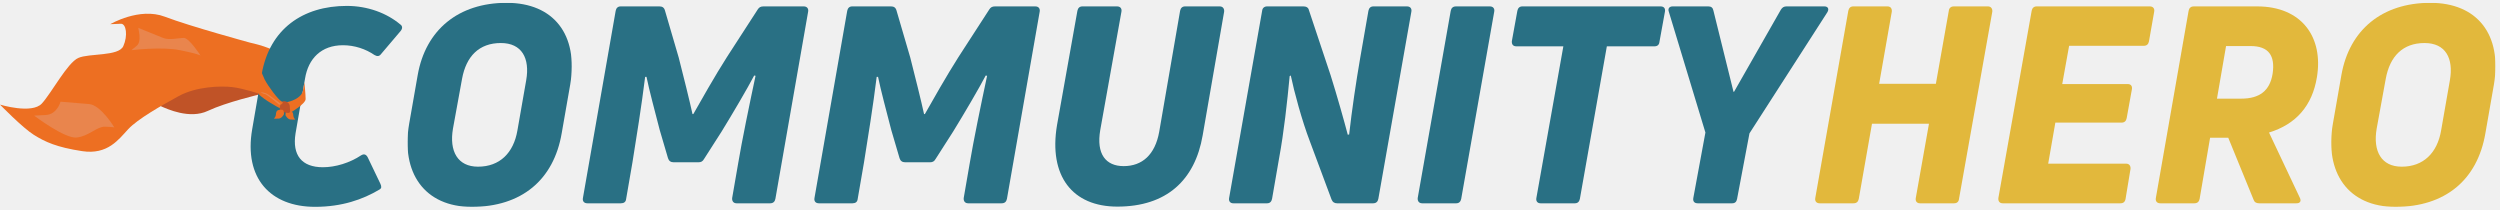
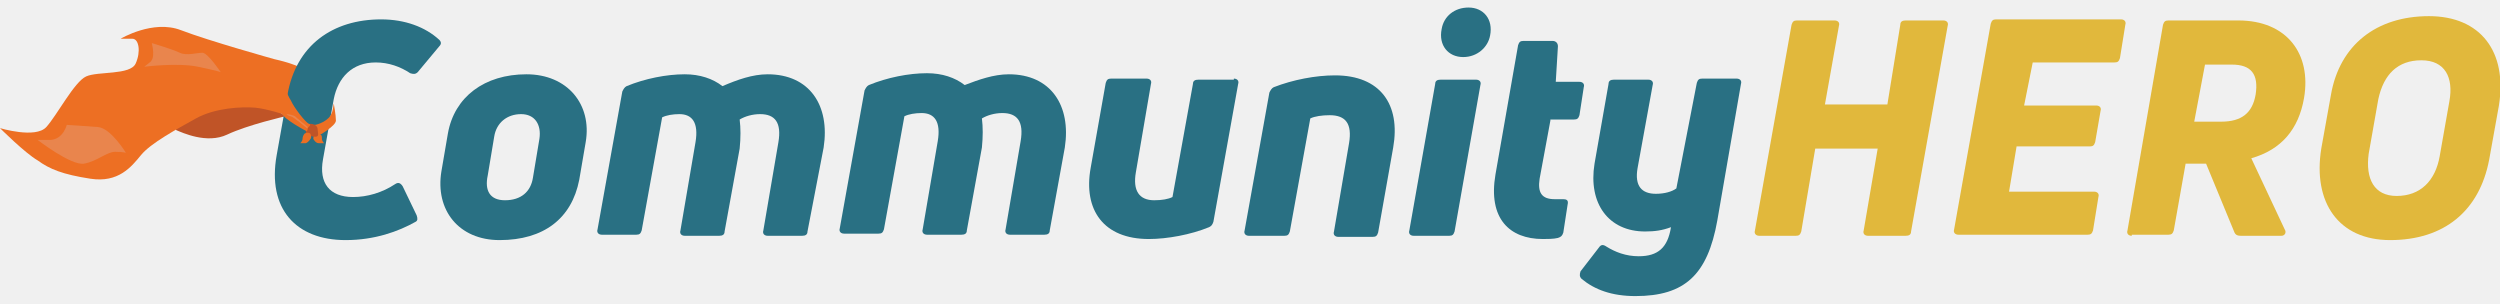
- <svg xmlns="http://www.w3.org/2000/svg" xmlns:xlink="http://www.w3.org/1999/xlink" width="250px" height="21px" viewBox="0 0 250 21" version="1.1">
-   <defs>
-     <polygon id="path-1" points="0.197 0.154 16.632 0.154 16.632 20.56 0.197 20.56 0.197 0.154" />
-     <polygon id="path-3" points="0.233 0.154 16.668 0.154 16.668 20.56 0.233 20.56 0.233 0.154" />
-   </defs>
-   <g id="Welcome" stroke="none" stroke-width="1" fill="none" fill-rule="evenodd">
-     <g id="NeedsGap-V2" transform="translate(-94, -44)">
-       <g id="Header">
-         <g id="Logo2" transform="translate(94, 44)">
-           <g id="Group-3" transform="translate(40.55056, 0.127897)">
-             <mask id="mask-2" fill="white">
-               <use xlink:href="#path-1" />
-             </mask>
-             <g id="Clip-2" />
-             <path d="M7.251,16.54 C9.426,16.54 10.803,15.163 11.188,12.932 L12.07,7.892 C12.455,5.689 11.629,4.175 9.536,4.175 C7.361,4.175 6.067,5.496 5.654,7.755 L4.745,12.739 C4.36,14.997 5.213,16.54 7.251,16.54 M6.618,20.56 C1.909,20.56 -0.486,17.145 0.367,12.243 L1.221,7.369 C2.019,2.852 5.296,0.154 10.115,0.154 C14.823,0.154 17.301,3.348 16.475,8.305 L15.622,13.18 C14.823,17.889 11.574,20.56 6.618,20.56" id="Fill-1" fill="#297084" mask="url(#mask-2)" />
-           </g>
-           <path d="M58.732,20.33 C58.401,20.33 58.236,20.11 58.291,19.807 L61.568,1.08 C61.623,0.805 61.788,0.64 62.063,0.64 L65.946,0.64 C66.221,0.64 66.414,0.75 66.496,1.053 L67.873,5.762 C68.314,7.47 69.002,10.251 69.25,11.407 L69.332,11.407 C69.966,10.278 71.562,7.47 72.692,5.707 L75.775,0.943 C75.913,0.722 76.078,0.64 76.354,0.64 L80.374,0.64 C80.704,0.64 80.869,0.86 80.814,1.163 L77.538,19.89 C77.483,20.165 77.317,20.33 77.015,20.33 L73.655,20.33 C73.352,20.33 73.187,20.11 73.215,19.807 L73.821,16.31 C74.178,14.162 74.949,10.416 75.555,7.58 L75.418,7.552 C74.757,8.819 73.27,11.352 72.168,13.142 L70.406,15.896 C70.268,16.144 70.103,16.227 69.855,16.227 L67.35,16.227 C67.075,16.227 66.882,16.089 66.799,15.814 L65.973,13.005 C65.532,11.297 64.899,8.929 64.651,7.69 L64.514,7.69 C64.156,10.581 63.633,13.831 63.247,16.227 L62.614,19.89 C62.586,20.193 62.393,20.33 62.091,20.33 L58.732,20.33 Z" id="Fill-4" fill="#297084" />
-           <path d="M81.886,20.33 C81.556,20.33 81.391,20.11 81.446,19.807 L84.722,1.08 C84.778,0.805 84.943,0.64 85.218,0.64 L89.1,0.64 C89.376,0.64 89.568,0.75 89.651,1.053 L91.028,5.762 C91.468,7.47 92.157,10.251 92.405,11.407 L92.487,11.407 C93.121,10.278 94.717,7.47 95.846,5.707 L98.93,0.943 C99.068,0.722 99.233,0.64 99.508,0.64 L103.529,0.64 C103.859,0.64 104.024,0.86 103.969,1.163 L100.693,19.89 C100.637,20.165 100.472,20.33 100.169,20.33 L96.81,20.33 C96.507,20.33 96.342,20.11 96.37,19.807 L96.975,16.31 C97.333,14.162 98.104,10.416 98.71,7.58 L98.572,7.552 C97.911,8.819 96.425,11.352 95.323,13.142 L93.561,15.896 C93.423,16.144 93.258,16.227 93.01,16.227 L90.504,16.227 C90.229,16.227 90.036,16.089 89.954,15.814 L89.128,13.005 C88.687,11.297 88.054,8.929 87.806,7.69 L87.668,7.69 C87.311,10.581 86.787,13.831 86.402,16.227 L85.769,19.89 C85.741,20.193 85.548,20.33 85.246,20.33 L81.886,20.33 Z" id="Fill-6" fill="#297084" />
-           <path d="M111.732,20.661 C107.244,20.661 104.848,17.604 105.702,12.509 L107.74,1.08 C107.795,0.805 107.96,0.64 108.235,0.64 L111.704,0.64 C112.035,0.64 112.2,0.86 112.145,1.163 L110.025,13.005 C109.612,15.401 110.576,16.612 112.365,16.612 C114.21,16.612 115.504,15.483 115.917,13.198 L118.01,1.08 C118.065,0.805 118.23,0.64 118.505,0.64 L121.975,0.64 C122.278,0.64 122.443,0.86 122.415,1.163 L120.268,13.528 C119.497,18.017 116.661,20.661 111.732,20.661" id="Fill-8" fill="#297084" />
-           <path d="M123.323,20.33 C123.02,20.33 122.855,20.11 122.91,19.807 L126.214,1.08 C126.241,0.805 126.434,0.64 126.71,0.64 L130.344,0.64 C130.619,0.64 130.84,0.75 130.895,1.025 L133.07,7.552 C133.703,9.562 134.447,12.206 134.777,13.473 L134.915,13.446 C135.19,10.995 135.603,8.213 136.016,5.817 L136.842,1.08 C136.897,0.805 137.063,0.64 137.338,0.64 L140.697,0.64 C141.028,0.64 141.193,0.86 141.138,1.163 L137.833,19.89 C137.778,20.165 137.613,20.33 137.31,20.33 L133.703,20.33 C133.455,20.33 133.263,20.22 133.153,19.945 L130.977,14.106 C130.206,12.096 129.408,9.149 129.078,7.552 L128.967,7.607 C128.72,10.223 128.389,13.225 127.921,15.759 L127.205,19.89 C127.15,20.165 126.985,20.33 126.71,20.33 L123.323,20.33 Z" id="Fill-10" fill="#297084" />
-           <path d="M146.12,19.89 C146.065,20.165 145.9,20.33 145.625,20.33 L142.211,20.33 C141.908,20.33 141.742,20.11 141.77,19.807 L145.074,1.08 C145.129,0.805 145.294,0.64 145.597,0.64 L148.984,0.64 C149.314,0.64 149.48,0.86 149.424,1.163 L146.12,19.89 Z" id="Fill-12" fill="#297084" />
-           <path d="M166.054,0.64 C166.385,0.64 166.55,0.832 166.495,1.163 L165.944,4.192 C165.917,4.468 165.752,4.633 165.449,4.633 L160.685,4.633 L157.987,19.89 C157.932,20.165 157.767,20.33 157.491,20.33 L154.049,20.33 C153.746,20.33 153.581,20.11 153.636,19.807 L156.335,4.633 L151.626,4.633 C151.296,4.633 151.158,4.413 151.186,4.109 L151.736,1.08 C151.792,0.805 151.957,0.64 152.232,0.64 L166.054,0.64 Z" id="Fill-14" fill="#297084" />
-           <path d="M169.771,20.33 C169.44,20.33 169.275,20.137 169.33,19.807 L170.541,13.253 L166.879,1.163 C166.769,0.86 166.935,0.64 167.265,0.64 L170.844,0.64 C171.12,0.64 171.285,0.777 171.34,1.053 L173.35,9.177 L173.405,9.177 L178.086,0.97 C178.224,0.75 178.389,0.64 178.637,0.64 L182.437,0.64 C182.794,0.64 182.932,0.888 182.74,1.218 L174.947,13.335 L173.708,19.89 C173.653,20.193 173.488,20.33 173.213,20.33 L169.771,20.33 Z" id="Fill-16" fill="#297084" />
-           <path d="M194.881,1.08 C194.908,0.805 195.101,0.64 195.376,0.64 L198.791,0.64 C199.093,0.64 199.259,0.86 199.231,1.163 L195.9,19.89 C195.872,20.165 195.707,20.33 195.404,20.33 L191.99,20.33 C191.687,20.33 191.522,20.11 191.577,19.807 L192.898,12.371 L187.199,12.371 L185.877,19.89 C185.822,20.165 185.657,20.33 185.354,20.33 L181.967,20.33 C181.637,20.33 181.471,20.11 181.526,19.807 L184.831,1.08 C184.886,0.805 185.051,0.64 185.326,0.64 L188.74,0.64 C189.071,0.64 189.208,0.86 189.181,1.163 L187.915,8.378 L193.587,8.378 L194.881,1.08 Z" id="Fill-18" fill="#E2B83C" />
-           <path d="M214.897,4.137 C214.842,4.413 214.677,4.578 214.401,4.578 L206.912,4.578 L206.224,8.406 L212.777,8.406 C213.08,8.406 213.245,8.599 213.19,8.929 L212.667,11.82 C212.612,12.096 212.446,12.261 212.171,12.261 L205.535,12.261 L204.819,16.365 L212.612,16.365 C212.915,16.365 213.08,16.585 213.052,16.888 L212.556,19.89 C212.501,20.192 212.336,20.33 212.033,20.33 L200.276,20.33 C199.946,20.33 199.808,20.11 199.836,19.807 L203.167,1.08 C203.222,0.805 203.388,0.64 203.663,0.64 L214.979,0.64 C215.31,0.64 215.475,0.86 215.42,1.163 L214.897,4.137 Z" id="Fill-20" fill="#E2B83C" />
-           <path d="M221.697,9.865 L224.12,9.865 C225.965,9.865 226.983,9.067 227.259,7.387 C227.534,5.569 226.874,4.605 225.056,4.605 L222.606,4.605 L221.697,9.865 Z M216.025,20.33 C215.695,20.33 215.529,20.11 215.584,19.807 L218.861,1.08 C218.916,0.805 219.081,0.64 219.384,0.64 L225.717,0.64 C230.178,0.64 232.353,3.724 231.692,7.717 C231.224,10.581 229.599,12.426 226.901,13.253 L229.985,19.779 C230.15,20.11 230.012,20.33 229.654,20.33 L225.91,20.33 C225.634,20.33 225.442,20.22 225.359,19.972 L222.826,13.776 L221.009,13.776 L219.962,19.89 C219.907,20.165 219.742,20.33 219.439,20.33 L216.025,20.33 Z" id="Fill-22" fill="#E2B83C" />
-           <g id="Group-26" transform="translate(232.8841, 0.127897)">
-             <mask id="mask-4" fill="white">
-               <use xlink:href="#path-3" />
-             </mask>
-             <g id="Clip-25" />
-             <path d="M7.287,16.54 C9.463,16.54 10.839,15.163 11.225,12.932 L12.106,7.892 C12.491,5.689 11.665,4.175 9.573,4.175 C7.397,4.175 6.103,5.496 5.69,7.755 L4.782,12.739 C4.396,14.997 5.25,16.54 7.287,16.54 M6.654,20.56 C1.946,20.56 -0.45,17.145 0.404,12.243 L1.257,7.369 C2.056,2.852 5.332,0.154 10.151,0.154 C14.859,0.154 17.337,3.348 16.511,8.305 L15.658,13.18 C14.859,17.889 11.61,20.56 6.654,20.56" id="Fill-24" fill="#E2B83C" mask="url(#mask-4)" />
-           </g>
-           <path d="M26.057,9.416 C26.057,9.416 22.601,10.228 20.785,11.088 C18.966,11.95 16.682,10.878 16.147,10.649 C15.613,10.421 18.506,8.817 20.015,8.565 C21.524,8.314 23.788,8.157 24.7,8.565 C25.612,8.974 26.057,9.416 26.057,9.416" id="Fill-27" fill="#C05327" />
-           <path d="M25.003,4.264 C25.003,4.264 27.726,4.85 27.713,5.453 C27.7,6.056 26.629,5.782 27.2,6.507 C27.771,7.231 26.861,7.457 26.634,8.001 C26.407,8.544 26.057,9.416 26.057,9.416 C26.057,9.416 24.314,8.829 23.193,8.705 C22.072,8.581 19.643,8.638 17.864,9.612 C16.085,10.586 13.779,11.895 12.82,12.919 C11.862,13.944 10.767,15.504 8.212,15.114 C5.658,14.723 4.516,14.193 3.383,13.484 C2.249,12.776 0,10.461 0,10.461 C0,10.461 3.194,11.435 4.186,10.35 C5.177,9.264 6.738,6.282 7.829,5.795 C8.92,5.309 11.863,5.654 12.331,4.614 C12.8,3.573 12.626,2.356 12.085,2.376 C11.544,2.396 11.025,2.419 11.025,2.419 C11.025,2.419 13.939,0.698 16.484,1.67 C19.029,2.641 25.003,4.264 25.003,4.264" id="Fill-29" fill="#ED6F22" />
-           <path d="M13.828,2.787 C13.828,2.912 14.206,4.139 13.671,4.579 L13.137,5.02 C13.137,5.02 16.155,4.642 18.01,5.02 C19.866,5.397 20.054,5.554 20.054,5.554 C20.054,5.554 18.922,3.793 18.388,3.793 C17.853,3.793 16.91,4.045 16.312,3.793 C15.715,3.542 13.828,2.787 13.828,2.787" id="Fill-31" fill="#E9854D" />
-           <path d="M31.507,20.683 C27.034,20.683 24.377,17.809 25.218,12.928 L26.167,7.424 C26.953,2.896 30.287,0.591 34.679,0.591 C36.793,0.591 38.691,1.324 40.019,2.435 C40.263,2.598 40.263,2.842 40.074,3.086 L38.094,5.418 C37.932,5.635 37.715,5.662 37.444,5.499 C36.576,4.903 35.465,4.523 34.299,4.523 C32.13,4.523 30.829,5.851 30.504,7.858 L29.555,13.335 C29.203,15.531 30.179,16.724 32.293,16.724 C33.54,16.724 34.977,16.29 36.116,15.531 C36.387,15.368 36.604,15.422 36.766,15.721 L38.04,18.378 C38.176,18.676 38.149,18.839 37.959,18.948 C36.278,19.951 34.191,20.683 31.507,20.683" id="Fill-33" fill="#297084" />
-           <path d="M30.28,9.132 C30.086,9.841 28.99,10.187 28.66,10.21 C28.33,10.234 28.675,10.83 28.675,10.83 L29.039,11.27 C29.039,11.27 30.563,10.387 30.563,9.906 C30.563,9.425 30.438,8.242 30.438,8.242 C30.438,8.242 30.309,9.024 30.28,9.132" id="Fill-35" fill="#ED6F22" />
-           <path d="M28.547,11.518 C28.547,11.518 28.741,11.929 29.055,11.953 C29.369,11.977 29.526,11.953 29.526,11.953 C29.526,11.953 29.345,11.784 29.333,11.578 C29.321,11.373 29.284,11.204 29.14,11.143 C28.994,11.083 28.717,11.059 28.632,11.143 C28.547,11.228 28.547,11.518 28.547,11.518" id="Fill-37" fill="#ED6F22" />
-           <path d="M28.976,10.619 C28.976,10.915 29.124,11.297 28.829,11.297 C28.533,11.297 27.974,11.162 27.974,10.867 C27.974,10.572 28.078,10.118 28.374,10.118 C28.669,10.118 28.976,10.324 28.976,10.619" id="Fill-39" fill="#C05327" />
-           <path d="M28.401,11.41 C28.401,11.41 28.201,11.834 27.877,11.859 C27.553,11.884 27.391,11.859 27.391,11.859 C27.391,11.859 27.578,11.684 27.591,11.472 C27.603,11.26 27.64,11.086 27.79,11.023 C27.939,10.961 28.226,10.936 28.313,11.023 C28.401,11.111 28.401,11.41 28.401,11.41" id="Fill-41" fill="#ED6F22" />
-           <path d="M26.467,7.954 C26.808,8.619 27.847,10.005 28.149,10.137 C28.479,10.282 28.093,10.425 28.041,10.506 C27.998,10.574 27.974,10.821 27.974,10.821 C27.974,10.821 25.749,9.646 25.749,9.165 C25.749,8.684 26.066,7.033 26.066,7.033 C26.066,7.033 26.414,7.851 26.467,7.954" id="Fill-43" fill="#ED6F22" />
-           <path d="M28.059,10.37 C28.059,10.37 27.968,10.414 27.964,10.461 L27.96,10.508 C27.96,10.508 26.695,9.429 26.483,9.4 C26.27,9.37 26.058,9.229 26.058,9.229 C26.03,9.217 26.481,9.212 26.86,9.47 C27.115,9.644 28.068,10.377 28.059,10.37" id="Fill-45" fill="#E9854D" />
-           <path d="M6.054,10.169 C6.054,10.169 5.724,11.442 4.569,11.501 L3.413,11.56 C3.413,11.56 6.455,13.872 7.658,13.754 C8.861,13.636 9.686,12.645 10.488,12.669 C11.29,12.693 11.431,12.74 11.431,12.74 C11.431,12.74 10.087,10.499 8.908,10.405 C7.729,10.311 6.054,10.169 6.054,10.169" id="Fill-47" fill="#E9854D" />
-         </g>
-       </g>
+ <svg xmlns="http://www.w3.org/2000/svg" version="1.1" id="Layer_1" x="0px" y="0px" viewBox="0 0 232.2 28.2" style="enable-background:new 0 0 232.2 28.2;" xml:space="preserve">
+   <style type="text/css">
+ 	.st0{fill:#297083;}
+ 	.st1{fill:#E1B83C;}
+ 	.st2{fill:#C05427;}
+ 	.st3{fill:#ED6F23;}
+ 	.st4{fill:#E9854D;}
+ </style>
+   <g>
+     <g>
+       <path class="st0" d="M46.4,22.3c-3.8,0-6-2.8-5.4-6.4l0.6-3.5C42.2,9,45,6.9,48.9,6.9c3.8,0,6.1,2.8,5.5,6.3l-0.6,3.5    C53.1,20.3,50.5,22.3,46.4,22.3z M46.9,18.6c1.5,0,2.4-0.8,2.6-2.1l0.6-3.6c0.2-1.3-0.4-2.3-1.7-2.3c-1.3,0-2.3,0.8-2.5,2.1    l-0.6,3.6C45,17.7,45.5,18.6,46.9,18.6z" />
+       <path class="st0" d="M71.3,6.9c3.9,0,5.8,2.9,5.2,6.8L75,21.5c0,0.3-0.2,0.4-0.5,0.4h-3.2c-0.3,0-0.5-0.2-0.4-0.5l1.4-8.2    c0.3-1.8-0.3-2.6-1.7-2.6c-0.7,0-1.4,0.2-1.9,0.5c0.1,0.8,0.1,1.7,0,2.7l-1.4,7.7c0,0.3-0.2,0.4-0.5,0.4h-3.2    c-0.3,0-0.5-0.2-0.4-0.5l1.4-8.2c0.3-1.8-0.3-2.6-1.5-2.6c-0.6,0-1.2,0.1-1.6,0.3l-1.9,10.5c-0.1,0.3-0.2,0.4-0.5,0.4h-3.2    c-0.3,0-0.5-0.2-0.4-0.5l2.3-12.8c0.1-0.2,0.2-0.4,0.4-0.5c1.7-0.7,3.7-1.1,5.4-1.1c1.4,0,2.6,0.4,3.5,1.1    C68.5,7.4,69.9,6.9,71.3,6.9z" />
+       <path class="st0" d="M93.7,6.9c3.9,0,5.8,2.9,5.2,6.8l-1.4,7.7c0,0.3-0.2,0.4-0.5,0.4h-3.2c-0.3,0-0.5-0.2-0.4-0.5l1.4-8.2    c0.3-1.8-0.3-2.6-1.7-2.6c-0.7,0-1.4,0.2-1.9,0.5c0.1,0.8,0.1,1.7,0,2.7l-1.4,7.7c0,0.3-0.2,0.4-0.5,0.4h-3.2    c-0.3,0-0.5-0.2-0.4-0.5l1.4-8.2c0.3-1.8-0.3-2.6-1.5-2.6c-0.6,0-1.2,0.1-1.6,0.3l-1.9,10.5c-0.1,0.3-0.2,0.4-0.5,0.4h-3.2    c-0.3,0-0.5-0.2-0.4-0.5l2.3-12.8c0.1-0.2,0.2-0.4,0.4-0.5c1.7-0.7,3.7-1.1,5.4-1.1c1.4,0,2.6,0.4,3.5,1.1    C90.9,7.4,92.3,6.9,93.7,6.9z" />
+       <path class="st0" d="M114.6,7.3c0.3,0,0.5,0.2,0.4,0.5l-2.3,12.8c-0.1,0.3-0.2,0.4-0.4,0.5c-1.7,0.7-3.9,1.1-5.6,1.1    c-4.2,0-6.1-2.7-5.4-6.6l1.4-7.9c0.1-0.3,0.2-0.4,0.5-0.4h3.3c0.3,0,0.5,0.2,0.4,0.5l-1.4,8.2c-0.3,1.7,0.3,2.6,1.7,2.6    c0.7,0,1.3-0.1,1.7-0.3l1.9-10.5c0-0.3,0.2-0.4,0.5-0.4H114.6z" />
+       <path class="st0" d="M116,21.9c-0.3,0-0.5-0.2-0.4-0.5l2.3-12.8c0.1-0.2,0.2-0.4,0.4-0.5c1.8-0.7,3.9-1.1,5.7-1.1    c4.2,0,6.1,2.7,5.4,6.7l-1.4,7.9c-0.1,0.3-0.2,0.4-0.5,0.4h-3.2c-0.3,0-0.5-0.2-0.4-0.5l1.4-8.2c0.3-1.8-0.3-2.6-1.8-2.6    c-0.7,0-1.4,0.1-1.8,0.3l-1.9,10.5c-0.1,0.3-0.2,0.4-0.5,0.4H116z" />
+       <path class="st0" d="M131.3,21.9c-0.3,0-0.5-0.2-0.4-0.5l2.4-13.6c0-0.3,0.2-0.4,0.5-0.4h3.3c0.3,0,0.5,0.2,0.4,0.5l-2.4,13.6    c-0.1,0.3-0.2,0.4-0.5,0.4H131.3z M135.9,5.3c-1.4,0-2.3-1.1-2-2.6c0.2-1.2,1.2-2,2.5-2c1.4,0,2.3,1.1,2,2.6    C138.2,4.4,137.2,5.3,135.9,5.3z" />
+       <path class="st0" d="M144,11.2l-1,5.4c-0.2,1.3,0.2,1.9,1.4,1.9c0.2,0,0.5,0,0.8,0c0.3,0,0.5,0.1,0.4,0.5l-0.4,2.6    c-0.1,0.3-0.2,0.4-0.5,0.5c-0.4,0.1-1,0.1-1.4,0.1c-3.1,0-5.1-1.9-4.4-6l2.1-12c0.1-0.3,0.2-0.4,0.5-0.4h2.7    c0.3,0,0.5,0.2,0.5,0.5l-0.2,3.3h2.2c0.3,0,0.5,0.2,0.4,0.5l-0.4,2.6c-0.1,0.3-0.2,0.4-0.5,0.4H144z" />
+       <path class="st0" d="M157.6,7.7c0.1-0.3,0.2-0.4,0.5-0.4h3.2c0.3,0,0.5,0.2,0.4,0.5l-2.2,12.7c-0.9,5-3,7-7.6,7    c-2.2,0-3.8-0.6-5-1.6c-0.2-0.2-0.2-0.4-0.1-0.7l1.7-2.2c0.2-0.3,0.4-0.3,0.7-0.1c0.8,0.5,1.8,0.9,3,0.9c1.8,0,2.7-0.8,3-2.7    c-0.8,0.3-1.5,0.4-2.4,0.4c-3.4,0-5.3-2.6-4.7-6.3l1.3-7.4c0-0.3,0.2-0.4,0.5-0.4h3.2c0.3,0,0.5,0.2,0.4,0.5l-1.4,7.7    c-0.3,1.7,0.4,2.4,1.7,2.4c0.8,0,1.5-0.2,1.9-0.5L157.6,7.7z" />
+       <path class="st1" d="M176.5,2.3c0-0.3,0.2-0.4,0.5-0.4h3.5c0.3,0,0.5,0.2,0.4,0.5l-3.4,19.1c0,0.3-0.2,0.4-0.5,0.4h-3.5    c-0.3,0-0.5-0.2-0.4-0.5l1.3-7.6h-5.8l-1.3,7.7c-0.1,0.3-0.2,0.4-0.5,0.4h-3.4c-0.3,0-0.5-0.2-0.4-0.5l3.4-19.1    c0.1-0.3,0.2-0.4,0.5-0.4h3.5c0.3,0,0.5,0.2,0.4,0.5l-1.3,7.3h5.8L176.5,2.3z" />
+       <path class="st1" d="M196.9,5.4c-0.1,0.3-0.2,0.4-0.5,0.4h-7.6L188,9.8h6.7c0.3,0,0.5,0.2,0.4,0.5l-0.5,2.9    c-0.1,0.3-0.2,0.4-0.5,0.4h-6.8l-0.7,4.2h7.9c0.3,0,0.5,0.2,0.4,0.5l-0.5,3.1c-0.1,0.3-0.2,0.4-0.5,0.4h-12    c-0.3,0-0.5-0.2-0.4-0.5l3.4-19.1c0.1-0.3,0.2-0.4,0.5-0.4H197c0.3,0,0.5,0.2,0.4,0.5L196.9,5.4z" />
+       <path class="st1" d="M198,21.9c-0.3,0-0.5-0.2-0.4-0.5l3.3-19.1c0.1-0.3,0.2-0.4,0.5-0.4h6.5c4.5,0,6.8,3.1,6.1,7.2    c-0.5,2.9-2.1,4.8-4.9,5.6l3.1,6.6c0.2,0.3,0,0.6-0.3,0.6h-3.8c-0.3,0-0.5-0.1-0.6-0.4l-2.6-6.3h-1.9l-1.1,6.2    c-0.1,0.3-0.2,0.4-0.5,0.4H198z M203.8,11.3h2.5c1.9,0,2.9-0.8,3.2-2.5c0.3-1.9-0.4-2.8-2.2-2.8h-2.5L203.8,11.3z" />
+       <path class="st1" d="M222,22.3c-4.8,0-7.2-3.5-6.4-8.5l0.9-5c0.8-4.6,4.2-7.3,9.1-7.3c4.8,0,7.3,3.3,6.5,8.3l-0.9,5    C230.3,19.6,227,22.3,222,22.3z M222.6,18.2c2.2,0,3.6-1.4,4-3.7l0.9-5.1c0.4-2.2-0.4-3.8-2.6-3.8c-2.2,0-3.5,1.3-4,3.6l-0.9,5.1    C219.7,16.6,220.5,18.2,222.6,18.2z" />
    </g>
+     <path class="st2" d="M26.5,10.8c0,0-3.5,0.8-5.4,1.7c-1.9,0.9-4.2-0.2-4.7-0.4c-0.5-0.2,2.4-1.9,3.9-2.1c1.5-0.3,3.8-0.4,4.8,0   S26.5,10.8,26.5,10.8z" />
+     <path class="st3" d="M25.5,5.5c0,0,2.8,0.6,2.8,1.2s-1.1,0.3-0.5,1.1s-0.3,1-0.6,1.5c-0.2,0.6-0.6,1.4-0.6,1.4s-1.8-0.6-2.9-0.7   C22.5,9.9,20,10,18.2,11c-1.8,1-4.2,2.3-5.1,3.4S11,17,8.4,16.6s-3.8-0.9-4.9-1.7C2.3,14.2,0,11.9,0,11.9s3.3,1,4.3-0.1   S6.9,7.6,8,7.1s4.1-0.1,4.6-1.2c0.5-1.1,0.3-2.3-0.3-2.3c-0.6,0-1.1,0-1.1,0s3-1.8,5.6-0.8S25.5,5.5,25.5,5.5z" />
+     <path class="st4" d="M14.1,4c0,0.1,0.4,1.4-0.2,1.8c-0.5,0.4-0.5,0.4-0.5,0.4s3.1-0.4,5,0s2.1,0.5,2.1,0.5s-1.2-1.8-1.7-1.8   s-1.5,0.3-2.1,0S14.1,4,14.1,4z" />
+     <g>
+       <path class="st0" d="M32.1,22.3c-4.6,0-7.3-2.9-6.4-7.9l1-5.6c0.8-4.6,4.2-7,8.7-7c2.2,0,4.1,0.7,5.4,1.9C41,3.9,41,4.1,40.8,4.3    l-2,2.4c-0.2,0.2-0.4,0.2-0.7,0.1c-0.9-0.6-2-1-3.2-1c-2.2,0-3.5,1.4-3.9,3.4l-1,5.6c-0.4,2.2,0.6,3.5,2.8,3.5    c1.3,0,2.7-0.4,3.9-1.2c0.3-0.2,0.5-0.1,0.7,0.2l1.3,2.7c0.1,0.3,0.1,0.5-0.1,0.6C37,21.5,34.8,22.3,32.1,22.3z" />
+     </g>
+     <path class="st3" d="M30.8,10.5c-0.2,0.7-1.3,1.1-1.6,1.1s0,0.6,0,0.6l0.4,0.4c0,0,1.6-0.9,1.6-1.4S31,9.6,31,9.6   S30.9,10.4,30.8,10.5z" />
+     <path class="st3" d="M29.1,12.9c0,0,0.2,0.4,0.5,0.4c0.3,0,0.5,0,0.5,0s-0.2-0.2-0.2-0.4c0-0.2,0-0.4-0.2-0.4   c-0.1-0.1-0.4-0.1-0.5,0C29.1,12.6,29.1,12.9,29.1,12.9z" />
+     <path class="st2" d="M29.5,12c0,0.3,0.2,0.7-0.2,0.7c-0.3,0-0.9-0.1-0.9-0.4s0.1-0.8,0.4-0.8C29.2,11.5,29.5,11.7,29.5,12z" />
+     <path class="st3" d="M28.9,12.8c0,0-0.2,0.4-0.5,0.5c-0.3,0-0.5,0-0.5,0s0.2-0.2,0.2-0.4c0-0.2,0.1-0.4,0.2-0.5   c0.2-0.1,0.4-0.1,0.5,0S28.9,12.8,28.9,12.8z" />
+     <path class="st3" d="M27,9.3c0.3,0.7,1.4,2.1,1.7,2.2c0.3,0.1-0.1,0.3-0.1,0.4c0,0.1-0.1,0.3-0.1,0.3s-2.3-1.2-2.3-1.7   c0-0.5,0.3-2.2,0.3-2.2S26.9,9.2,27,9.3z" />
+     <path class="st4" d="M28.6,11.8C28.6,11.8,28.5,11.8,28.6,11.8c-0.1,0.1-0.1,0.1-0.1,0.1s-1.3-1.1-1.5-1.1c-0.2,0-0.4-0.2-0.4-0.2   c0,0,0.4,0,0.8,0.2C27.6,11,28.6,11.8,28.6,11.8z" />
+     <path class="st4" d="M6.2,11.6c0,0-0.3,1.3-1.5,1.4C3.5,13,3.5,13,3.5,13s3.1,2.4,4.3,2.2s2.1-1.1,2.9-1.1c0.8,0,1,0.1,1,0.1   s-1.4-2.3-2.6-2.4S6.2,11.6,6.2,11.6z" />
  </g>
</svg>
